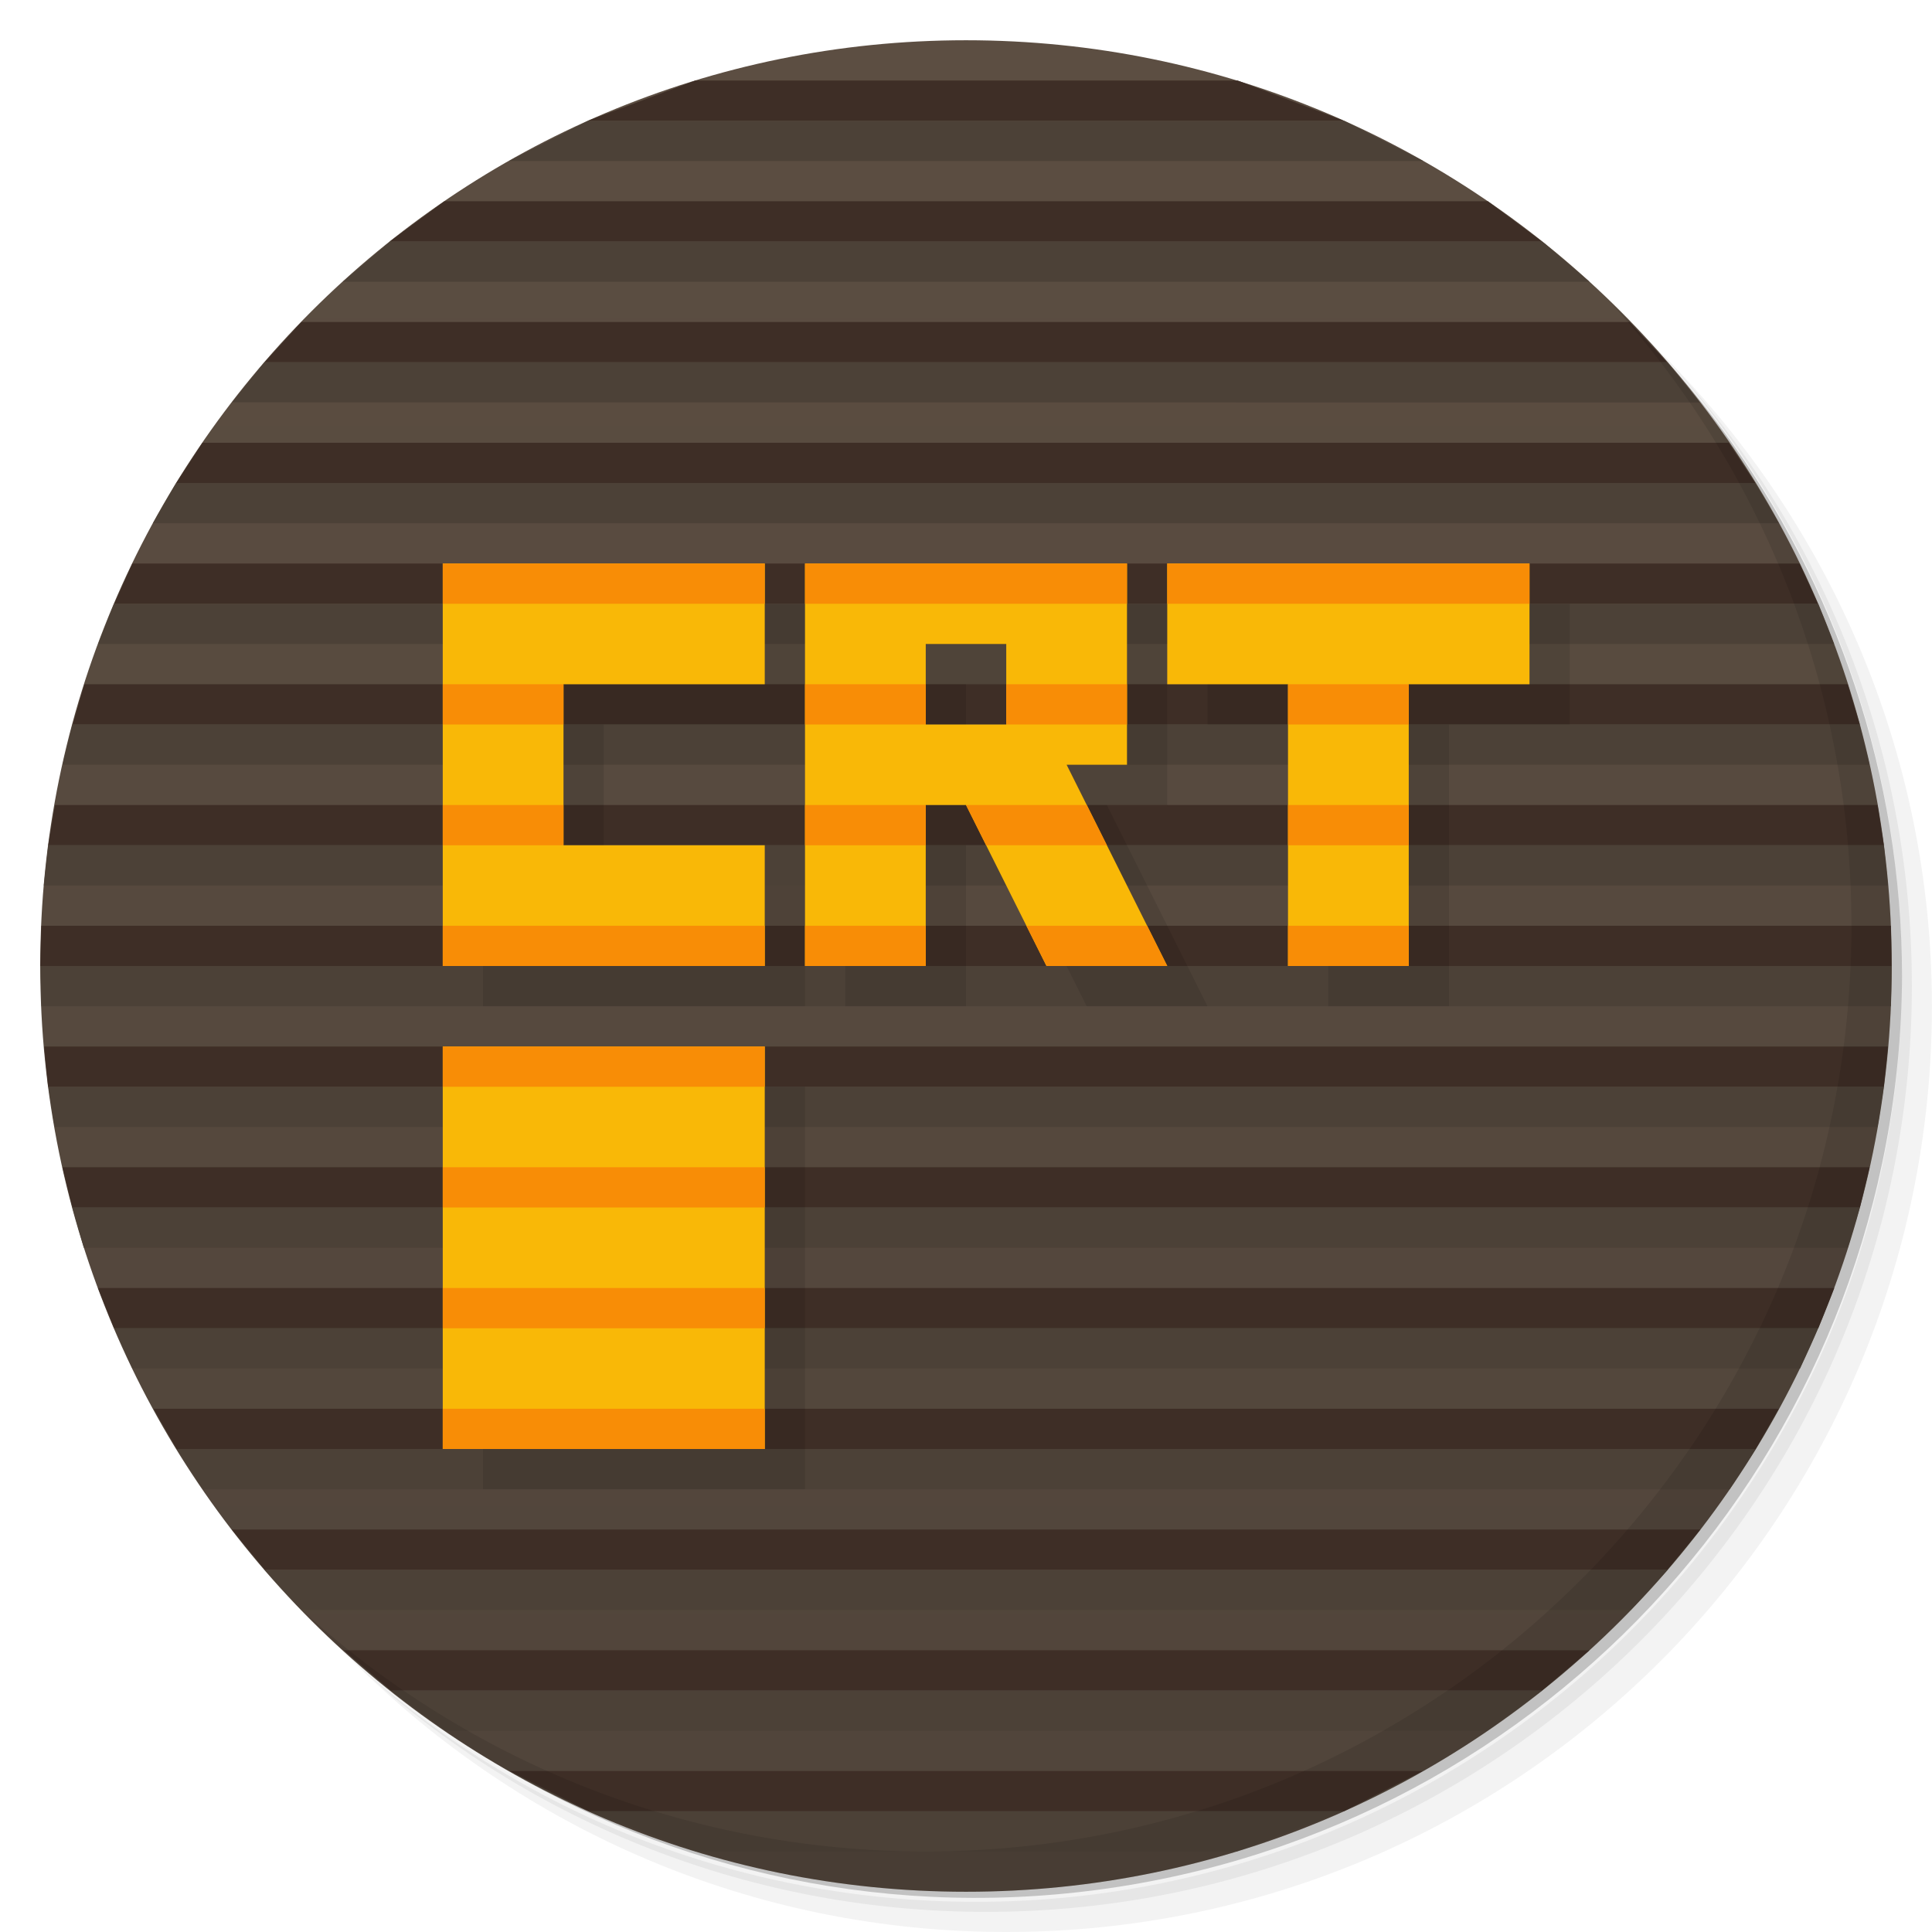
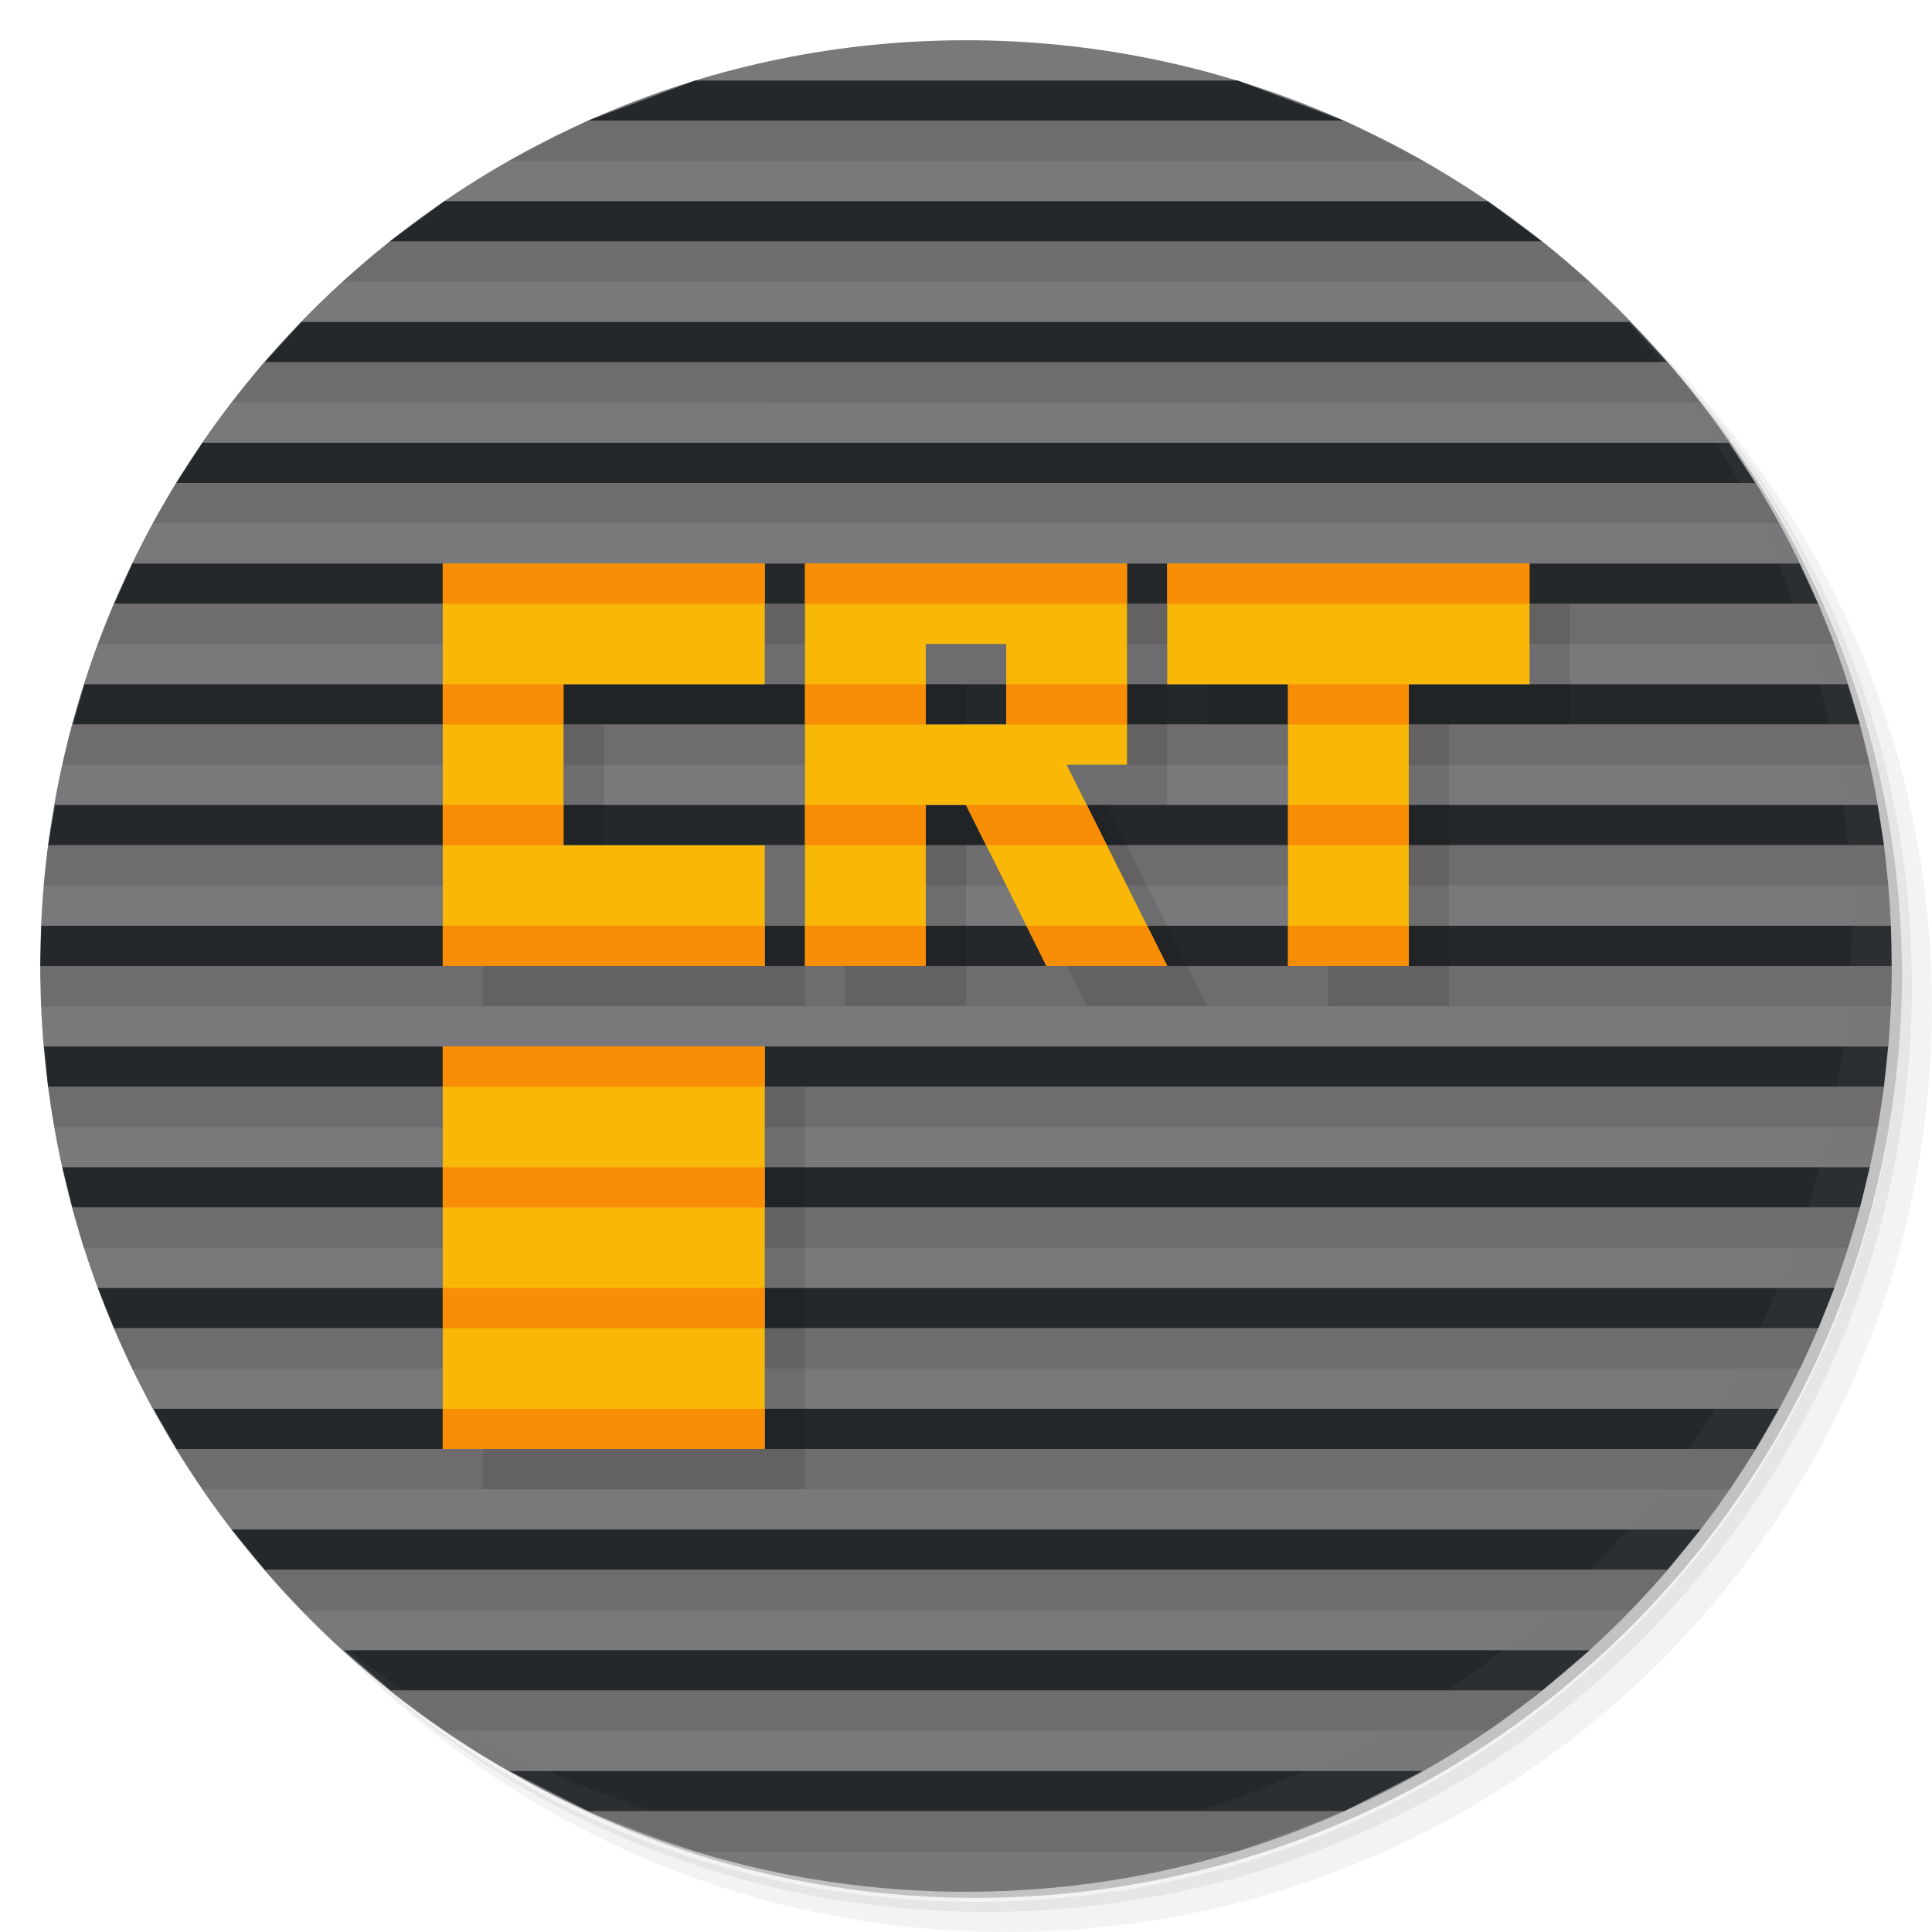
- <svg xmlns="http://www.w3.org/2000/svg" viewBox="0 0 48 48">
-   <defs>
+ <svg xmlns="http://www.w3.org/2000/svg" viewBox="0 0 48 48" id="svg2" version="1.1">
+   <defs id="defs4">
    <linearGradient id="linearGradient3046" y1="1" x2="0" y2="47" gradientUnits="userSpaceOnUse">
-       <stop style="stop-color:#5c4e42;stop-opacity:1" />
-       <stop offset="1" style="stop-color:#50443a;stop-opacity:1" />
+       <stop style="stop-color:#5c4e42;stop-opacity:1" id="stop7" />
+       <stop offset="1" style="stop-color:#50443a;stop-opacity:1" id="stop9" />
    </linearGradient>
  </defs>
-   <g>
-     <path d="m 36.31 5 c 5.859 4.062 9.688 10.831 9.688 18.5 c 0 12.426 -10.07 22.5 -22.5 22.5 c -7.669 0 -14.438 -3.828 -18.5 -9.688 c 1.037 1.822 2.306 3.499 3.781 4.969 c 4.085 3.712 9.514 5.969 15.469 5.969 c 12.703 0 23 -10.298 23 -23 c 0 -5.954 -2.256 -11.384 -5.969 -15.469 c -1.469 -1.475 -3.147 -2.744 -4.969 -3.781 z m 4.969 3.781 c 3.854 4.113 6.219 9.637 6.219 15.719 c 0 12.703 -10.297 23 -23 23 c -6.081 0 -11.606 -2.364 -15.719 -6.219 c 4.16 4.144 9.883 6.719 16.219 6.719 c 12.703 0 23 -10.298 23 -23 c 0 -6.335 -2.575 -12.06 -6.719 -16.219 z" style="opacity:0.05" />
-     <path d="m 41.28 8.781 c 3.712 4.085 5.969 9.514 5.969 15.469 c 0 12.703 -10.297 23 -23 23 c -5.954 0 -11.384 -2.256 -15.469 -5.969 c 4.113 3.854 9.637 6.219 15.719 6.219 c 12.703 0 23 -10.298 23 -23 c 0 -6.081 -2.364 -11.606 -6.219 -15.719 z" style="opacity:0.1" />
-     <path d="m 31.25 2.375 c 8.615 3.154 14.75 11.417 14.75 21.13 c 0 12.426 -10.07 22.5 -22.5 22.5 c -9.708 0 -17.971 -6.135 -21.12 -14.75 a 23 23 0 0 0 44.875 -7 a 23 23 0 0 0 -16 -21.875 z" style="opacity:0.2" />
+   <g id="g11">
+     <path d="m 36.31 5 c 5.859 4.062 9.688 10.831 9.688 18.5 c 0 12.426 -10.07 22.5 -22.5 22.5 c -7.669 0 -14.438 -3.828 -18.5 -9.688 c 1.037 1.822 2.306 3.499 3.781 4.969 c 4.085 3.712 9.514 5.969 15.469 5.969 c 12.703 0 23 -10.298 23 -23 c 0 -5.954 -2.256 -11.384 -5.969 -15.469 c -1.469 -1.475 -3.147 -2.744 -4.969 -3.781 z m 4.969 3.781 c 3.854 4.113 6.219 9.637 6.219 15.719 c 0 12.703 -10.297 23 -23 23 c -6.081 0 -11.606 -2.364 -15.719 -6.219 c 4.16 4.144 9.883 6.719 16.219 6.719 c 12.703 0 23 -10.298 23 -23 c 0 -6.335 -2.575 -12.06 -6.719 -16.219 z" style="opacity:0.05" id="path13" />
+     <path d="m 41.28 8.781 c 3.712 4.085 5.969 9.514 5.969 15.469 c 0 12.703 -10.297 23 -23 23 c -5.954 0 -11.384 -2.256 -15.469 -5.969 c 4.113 3.854 9.637 6.219 15.719 6.219 c 12.703 0 23 -10.298 23 -23 c 0 -6.081 -2.364 -11.606 -6.219 -15.719 z" style="opacity:0.1" id="path15" />
+     <path d="m 31.25 2.375 c 8.615 3.154 14.75 11.417 14.75 21.13 c 0 12.426 -10.07 22.5 -22.5 22.5 c -9.708 0 -17.971 -6.135 -21.12 -14.75 a 23 23 0 0 0 44.875 -7 a 23 23 0 0 0 -16 -21.875 z" style="opacity:0.2" id="path17" />
  </g>
-   <g style="fill:#fea">
-     <path d="m 24 1 c 12.703 0 23 10.297 23 23 c 0 12.703 -10.297 23 -23 23 -12.703 0 -23 -10.297 -23 -23 0 -12.703 10.297 -23 23 -23 z" style="fill:url(#linearGradient3046);fill-opacity:1" />
+   <g style="fill:#79797c;fill-opacity:1" id="g19">
+     <path d="m 24 1 c 12.703 0 23 10.297 23 23 c 0 12.703 -10.297 23 -23 23 -12.703 0 -23 -10.297 -23 -23 0 -12.703 10.297 -23 23 -23 z" style="fill:#79797c;fill-opacity:1" id="path21" />
  </g>
-   <g style="fill:#3e2e26;fill-opacity:1;stroke:none">
-     <path d="m 1.027 23 45.952 0 0.015 1 -45.994 0" />
-     <path d="m 1.367 20 45.28 0 0.157 1 l -45.606 0" />
-     <path d="m 1.095 26 45.812 0 -0.104 1 -45.607 0" />
-     <path d="m 2.097 17 43.809 0 0.299 1 -44.4 0" />
-     <path d="m 1.551 29 44.899 0 -0.241 1 -44.41 0 z" />
-     <path d="m 3.29 14 41.42 0 0.458 1 -42.33 0" />
-     <path d="m 5.03 11 37.921 0 0.657 1 -39.23 0 z" />
-     <path d="m 7.488 8 33 0 0.93 1 -34.844 0" />
-     <path d="m 11.04 5 25.925 0 1.345 1 -28.627 0" />
-     <path d="m 17.278 2 13.469 0 2.641 1 -18.785 0" />
-     <path d="m 2.433 32 43.14 0 -0.398 1 -42.34 0" />
-     <path d="m 3.813 35 40.38 0 -0.573 1 -39.23 0" />
-     <path d="m 5.757 38 36.489 0 -0.82 1 -34.847 0" />
-     <path d="m 8.542 41 30.949 0 -1.179 1 -28.6 0" />
-     <path d="m 12.663 44 22.682 0 -1.956 1 -18.759 0 z" />
+   <g style="fill:#24282b;fill-opacity:1;stroke:none" id="g23">
+     <path d="m 1.027 23 45.952 0 0.015 1 -45.994 0" id="path25" style="fill:#24282b;fill-opacity:1" />
+     <path d="m 1.367 20 45.28 0 0.157 1 l -45.606 0" id="path27" style="fill:#24282b;fill-opacity:1" />
+     <path d="m 1.095 26 45.812 0 -0.104 1 -45.607 0" id="path29" style="fill:#24282b;fill-opacity:1" />
+     <path d="m 2.097 17 43.809 0 0.299 1 -44.4 0" id="path31" style="fill:#24282b;fill-opacity:1" />
+     <path d="m 1.551 29 44.899 0 -0.241 1 -44.41 0 z" id="path33" style="fill:#24282b;fill-opacity:1" />
+     <path d="m 3.29 14 41.42 0 0.458 1 -42.33 0" id="path35" style="fill:#24282b;fill-opacity:1" />
+     <path d="m 5.03 11 37.921 0 0.657 1 -39.23 0 z" id="path37" style="fill:#24282b;fill-opacity:1" />
+     <path d="m 7.488 8 33 0 0.93 1 -34.844 0" id="path39" style="fill:#24282b;fill-opacity:1" />
+     <path d="m 11.04 5 25.925 0 1.345 1 -28.627 0" id="path41" style="fill:#24282b;fill-opacity:1" />
+     <path d="m 17.278 2 13.469 0 2.641 1 -18.785 0" id="path43" style="fill:#24282b;fill-opacity:1" />
+     <path d="m 2.433 32 43.14 0 -0.398 1 -42.34 0" id="path45" style="fill:#24282b;fill-opacity:1" />
+     <path d="m 3.813 35 40.38 0 -0.573 1 -39.23 0" id="path47" style="fill:#24282b;fill-opacity:1" />
+     <path d="m 5.757 38 36.489 0 -0.82 1 -34.847 0" id="path49" style="fill:#24282b;fill-opacity:1" />
+     <path d="m 8.542 41 30.949 0 -1.179 1 -28.6 0" id="path51" style="fill:#24282b;fill-opacity:1" />
+     <path d="m 12.663 44 22.682 0 -1.956 1 -18.759 0 z" id="path53" style="fill:#24282b;fill-opacity:1" />
  </g>
-   <g transform="translate(1,1)" style="fill:#4c4137;opacity:1;fill-opacity:1">
-     <path d="m 0.004 23 45.991 0 -0.016 1 -45.948 0 z" style="stroke:none" />
-     <path d="m 0.199 20 45.604 0 0.102 1 -45.817 0" style="stroke:none" />
-     <path d="m 0.201 26 45.601 0 -0.155 1 -45.29 0" style="stroke:none" />
-     <path d="m 0.8 17 44.4 0 0.248 1 -44.894 0 z" style="stroke:none" />
-     <path d="m 0.797 29 44.41 0 -0.3 1 -43.824 0" style="stroke:none" />
-     <path d="m 1.833 14 42.34 0 0.395 1 -43.13 0 z" style="stroke:none" />
-     <path d="m 3.377 11 39.23 0 0.591 1 -40.4 0 z" style="stroke:none" />
-     <path d="m 5.57 8 34.853 0 0.809 1 -36.469 -0.004" style="stroke:none" />
-     <path d="m 8.692 5 28.624 0 1.173 1 -30.971 0" style="stroke:none" />
-     <path d="m 13.61 2 18.782 0 1.97 1 -22.718 0" style="stroke:none" />
-     <path d="m 1.839 32 42.33 0 -0.448 1 -41.43 0" style="stroke:none" />
-     <path d="m 3.391 35 39.23 0 -0.648 1 -37.936 0" style="stroke:none" />
-     <path d="m 5.574 38 34.86 0 -0.917 1 -33.03 0" style="stroke:none" />
-     <path d="m 8.714 41 28.601 0 -1.366 1 -25.878 0 z" style="stroke:none" />
-     <path d="m 13.624 44 18.748 0 -2.655 1 -13.417 0 z" style="stroke:none" />
+   <g transform="translate(1,1)" style="fill:#6e6c6c;opacity:1;fill-opacity:1" id="g55">
+     <path d="m 0.004 23 45.991 0 -0.016 1 -45.948 0 z" style="stroke:none;fill:#6e6c6c;fill-opacity:1" id="path57" />
+     <path d="m 0.199 20 45.604 0 0.102 1 -45.817 0" style="stroke:none;fill:#6e6c6c;fill-opacity:1" id="path59" />
+     <path d="m 0.201 26 45.601 0 -0.155 1 -45.29 0" style="stroke:none;fill:#6e6c6c;fill-opacity:1" id="path61" />
+     <path d="m 0.8 17 44.4 0 0.248 1 -44.894 0 z" style="stroke:none;fill:#6e6c6c;fill-opacity:1" id="path63" />
+     <path d="m 0.797 29 44.41 0 -0.3 1 -43.824 0" style="stroke:none;fill:#6e6c6c;fill-opacity:1" id="path65" />
+     <path d="m 1.833 14 42.34 0 0.395 1 -43.13 0 z" style="stroke:none;fill:#6e6c6c;fill-opacity:1" id="path67" />
+     <path d="m 3.377 11 39.23 0 0.591 1 -40.4 0 z" style="stroke:none;fill:#6e6c6c;fill-opacity:1" id="path69" />
+     <path d="m 5.57 8 34.853 0 0.809 1 -36.469 -0.004" style="stroke:none;fill:#6e6c6c;fill-opacity:1" id="path71" />
+     <path d="m 8.692 5 28.624 0 1.173 1 -30.971 0" style="stroke:none;fill:#6e6c6c;fill-opacity:1" id="path73" />
+     <path d="m 13.61 2 18.782 0 1.97 1 -22.718 0" style="stroke:none;fill:#6e6c6c;fill-opacity:1" id="path75" />
+     <path d="m 1.839 32 42.33 0 -0.448 1 -41.43 0" style="stroke:none;fill:#6e6c6c;fill-opacity:1" id="path77" />
+     <path d="m 3.391 35 39.23 0 -0.648 1 -37.936 0" style="stroke:none;fill:#6e6c6c;fill-opacity:1" id="path79" />
+     <path d="m 5.574 38 34.86 0 -0.917 1 -33.03 0" style="stroke:none;fill:#6e6c6c;fill-opacity:1" id="path81" />
+     <path d="m 8.714 41 28.601 0 -1.366 1 -25.878 0 z" style="stroke:none;fill:#6e6c6c;fill-opacity:1" id="path83" />
+     <path d="m 13.624 44 18.748 0 -2.655 1 -13.417 0 z" style="stroke:none;fill:#6e6c6c;fill-opacity:1" id="path85" />
  </g>
-   <g>
-     <path d="m 40.03 7.531 c 3.712 4.084 5.969 9.514 5.969 15.469 0 12.703 -10.297 23 -23 23 c -5.954 0 -11.384 -2.256 -15.469 -5.969 4.178 4.291 10.01 6.969 16.469 6.969 c 12.703 0 23 -10.298 23 -23 0 -6.462 -2.677 -12.291 -6.969 -16.469 z" style="opacity:0.1" />
+   <g id="g87" style="fill:#717171;fill-opacity:1">
+     <path d="m 40.03 7.531 c 3.712 4.084 5.969 9.514 5.969 15.469 0 12.703 -10.297 23 -23 23 c -5.954 0 -11.384 -2.256 -15.469 -5.969 4.178 4.291 10.01 6.969 16.469 6.969 c 12.703 0 23 -10.298 23 -23 0 -6.462 -2.677 -12.291 -6.969 -16.469 z" style="opacity:0.1;fill:#717171;fill-opacity:1" id="path89" />
  </g>
-   <g transform="translate(1,0)" style="fill:#000;opacity:0.1;fill-opacity:1">
-     <g transform="translate(0,3)">
-       <path d="m 11 12 0 10 8 0 0 -3 -5 0 0 -4 5 0 0 -3 -8 0 z" style="stroke:none;fill-rule:evenodd" />
-       <path transform="translate(0,-3)" d="m 20 15 0 10 3 0 0 -4 1 0 2 4 3 0 -2.5 -5 1.5 0 0 -5 z m 3 2 2 0 0 2 -2 0 z" style="stroke:none;fill-rule:evenodd" />
-       <path d="m 29 12 0 3 3 0 0 7 3 0 0 -7 3 0 0 -3 z" style="stroke:none;fill-rule:evenodd" />
+   <g transform="translate(1,0)" style="fill:#000;opacity:0.1;fill-opacity:1" id="g91">
+     <g transform="translate(0,3)" id="g93">
+       <path d="m 11 12 0 10 8 0 0 -3 -5 0 0 -4 5 0 0 -3 -8 0 z" style="stroke:none;fill-rule:evenodd" id="path95" />
+       <path transform="translate(0,-3)" d="m 20 15 0 10 3 0 0 -4 1 0 2 4 3 0 -2.5 -5 1.5 0 0 -5 z m 3 2 2 0 0 2 -2 0 z" style="stroke:none;fill-rule:evenodd" id="path97" />
+       <path d="m 29 12 0 3 3 0 0 7 3 0 0 -7 3 0 0 -3 z" style="stroke:none;fill-rule:evenodd" id="path99" />
    </g>
-     <path d="m 11 27 0 10 8 0 0 -10 z" style="stroke:none;fill-rule:evenodd" />
+     <path d="m 11 27 0 10 8 0 0 -10 z" style="stroke:none;fill-rule:evenodd" id="path101" />
  </g>
-   <g transform="translate(0,-1)" style="fill:#f9b807;fill-opacity:1">
-     <g transform="translate(0,3)">
-       <path d="m 11 12 0 10 8 0 0 -3 -5 0 0 -4 5 0 0 -3 -8 0 z" style="stroke:none;fill-rule:evenodd" />
-       <path transform="translate(0,-3)" d="m 20 15 0 10 3 0 0 -4 1 0 2 4 3 0 -2.5 -5 1.5 0 0 -5 z m 3 2 2 0 0 2 -2 0 z" style="stroke:none;fill-rule:evenodd" />
-       <path d="m 29 12 0 3 3 0 0 7 3 0 0 -7 3 0 0 -3 z" style="stroke:none;fill-rule:evenodd" />
+   <g transform="translate(0,-1)" style="fill:#f9b807;fill-opacity:1" id="g103">
+     <g transform="translate(0,3)" id="g105">
+       <path d="m 11 12 0 10 8 0 0 -3 -5 0 0 -4 5 0 0 -3 -8 0 z" style="stroke:none;fill-rule:evenodd" id="path107" />
+       <path transform="translate(0,-3)" d="m 20 15 0 10 3 0 0 -4 1 0 2 4 3 0 -2.5 -5 1.5 0 0 -5 z m 3 2 2 0 0 2 -2 0 z" style="stroke:none;fill-rule:evenodd" id="path109" />
+       <path d="m 29 12 0 3 3 0 0 7 3 0 0 -7 3 0 0 -3 z" style="stroke:none;fill-rule:evenodd" id="path111" />
    </g>
-     <path d="m 11 27 0 10 8 0 0 -10 z" style="stroke:none;fill-rule:evenodd" />
+     <path d="m 11 27 0 10 8 0 0 -10 z" style="stroke:none;fill-rule:evenodd" id="path113" />
  </g>
-   <path d="m 11 14 8 0 0 1 -8 0 z" style="fill:#f88d06;opacity:1;fill-opacity:1" />
-   <path d="m 20 14 8 0 0 1 -8 0 z" style="fill:#f88d06;opacity:1;fill-opacity:1" />
-   <rect width="9" height="1" x="29" y="14" style="fill:#f88d06;opacity:1;fill-opacity:1" />
-   <path d="m 11 17 3 0 0 1 -3 0 z" style="fill:#f88d06;opacity:1;fill-opacity:1;stroke:none" />
-   <path d="m 20 17 3 0 0 1 -3 0 z" style="fill:#f88d06;opacity:1;fill-opacity:1;stroke:none" />
-   <path d="m 25 17 3 0 0 1 -3 0 z" style="fill:#f88d06;opacity:1;fill-opacity:1;stroke:none" />
-   <path d="m 32 17 3 0 0 1 -3 0 z" style="fill:#f88d06;opacity:1;fill-opacity:1;stroke:none" />
-   <path d="m 11 20 3 0 0 1 -3 0 z" style="fill:#f88d06;opacity:1;fill-opacity:1;stroke:none" />
-   <path d="m 20 20 3 0 0 1 -3 0 z" style="fill:#f88d06;opacity:1;fill-opacity:1;stroke:none" />
-   <path d="m 24 20 3 0 0.5 1 -3 0 z" style="fill:#f88d06;opacity:1;fill-opacity:1;stroke:none" />
-   <path d="m 32 20 3 0 0 1 -3 0 z" style="fill:#f88d06;opacity:1;fill-opacity:1;stroke:none" />
-   <path d="m 11 23 8 0 0 1 -8 0 z" style="fill:#f88d06;opacity:1;fill-opacity:1;stroke:none" />
-   <path d="m 20 23 3 0 0 1 -3 0 z" style="fill:#f88d06;opacity:1;fill-opacity:1;stroke:none" />
-   <path d="m 25.5 23 3 0 0.5 1 -3 0 z" style="fill:#f88d06;opacity:1;fill-opacity:1;stroke:none" />
-   <path d="m 32 23 3 0 0 1 -3 0 z" style="fill:#f88d06;opacity:1;fill-opacity:1;stroke:none" />
-   <path d="m 11 26 8 0 0 1 -8 0 z" style="fill:#f88d06;opacity:1;fill-opacity:1;stroke:none" />
-   <path d="m 11 29 8 0 0 1 -8 0 z" style="fill:#f88d06;opacity:1;fill-opacity:1;stroke:none" />
-   <path d="m 11 32 8 0 0 1 -8 0 z" style="fill:#f88d06;opacity:1;fill-opacity:1;stroke:none" />
-   <path d="m 11 35 8 0 0 1 -8 0 z" style="fill:#f88d06;opacity:1;fill-opacity:1;stroke:none" />
+   <path d="m 11 14 8 0 0 1 -8 0 z" style="fill:#f88d06;opacity:1;fill-opacity:1" id="path115" />
+   <path d="m 20 14 8 0 0 1 -8 0 z" style="fill:#f88d06;opacity:1;fill-opacity:1" id="path117" />
+   <rect width="9" height="1" x="29" y="14" style="fill:#f88d06;opacity:1;fill-opacity:1" id="rect119" />
+   <path d="m 11 17 3 0 0 1 -3 0 z" style="fill:#f88d06;opacity:1;fill-opacity:1;stroke:none" id="path121" />
+   <path d="m 20 17 3 0 0 1 -3 0 z" style="fill:#f88d06;opacity:1;fill-opacity:1;stroke:none" id="path123" />
+   <path d="m 25 17 3 0 0 1 -3 0 z" style="fill:#f88d06;opacity:1;fill-opacity:1;stroke:none" id="path125" />
+   <path d="m 32 17 3 0 0 1 -3 0 z" style="fill:#f88d06;opacity:1;fill-opacity:1;stroke:none" id="path127" />
+   <path d="m 11 20 3 0 0 1 -3 0 z" style="fill:#f88d06;opacity:1;fill-opacity:1;stroke:none" id="path129" />
+   <path d="m 20 20 3 0 0 1 -3 0 z" style="fill:#f88d06;opacity:1;fill-opacity:1;stroke:none" id="path131" />
+   <path d="m 24 20 3 0 0.5 1 -3 0 z" style="fill:#f88d06;opacity:1;fill-opacity:1;stroke:none" id="path133" />
+   <path d="m 32 20 3 0 0 1 -3 0 z" style="fill:#f88d06;opacity:1;fill-opacity:1;stroke:none" id="path135" />
+   <path d="m 11 23 8 0 0 1 -8 0 z" style="fill:#f88d06;opacity:1;fill-opacity:1;stroke:none" id="path137" />
+   <path d="m 20 23 3 0 0 1 -3 0 z" style="fill:#f88d06;opacity:1;fill-opacity:1;stroke:none" id="path139" />
+   <path d="m 25.5 23 3 0 0.5 1 -3 0 z" style="fill:#f88d06;opacity:1;fill-opacity:1;stroke:none" id="path141" />
+   <path d="m 32 23 3 0 0 1 -3 0 z" style="fill:#f88d06;opacity:1;fill-opacity:1;stroke:none" id="path143" />
+   <path d="m 11 26 8 0 0 1 -8 0 z" style="fill:#f88d06;opacity:1;fill-opacity:1;stroke:none" id="path145" />
+   <path d="m 11 29 8 0 0 1 -8 0 z" style="fill:#f88d06;opacity:1;fill-opacity:1;stroke:none" id="path147" />
+   <path d="m 11 32 8 0 0 1 -8 0 z" style="fill:#f88d06;opacity:1;fill-opacity:1;stroke:none" id="path149" />
+   <path d="m 11 35 8 0 0 1 -8 0 z" style="fill:#f88d06;opacity:1;fill-opacity:1;stroke:none" id="path151" />
</svg>
